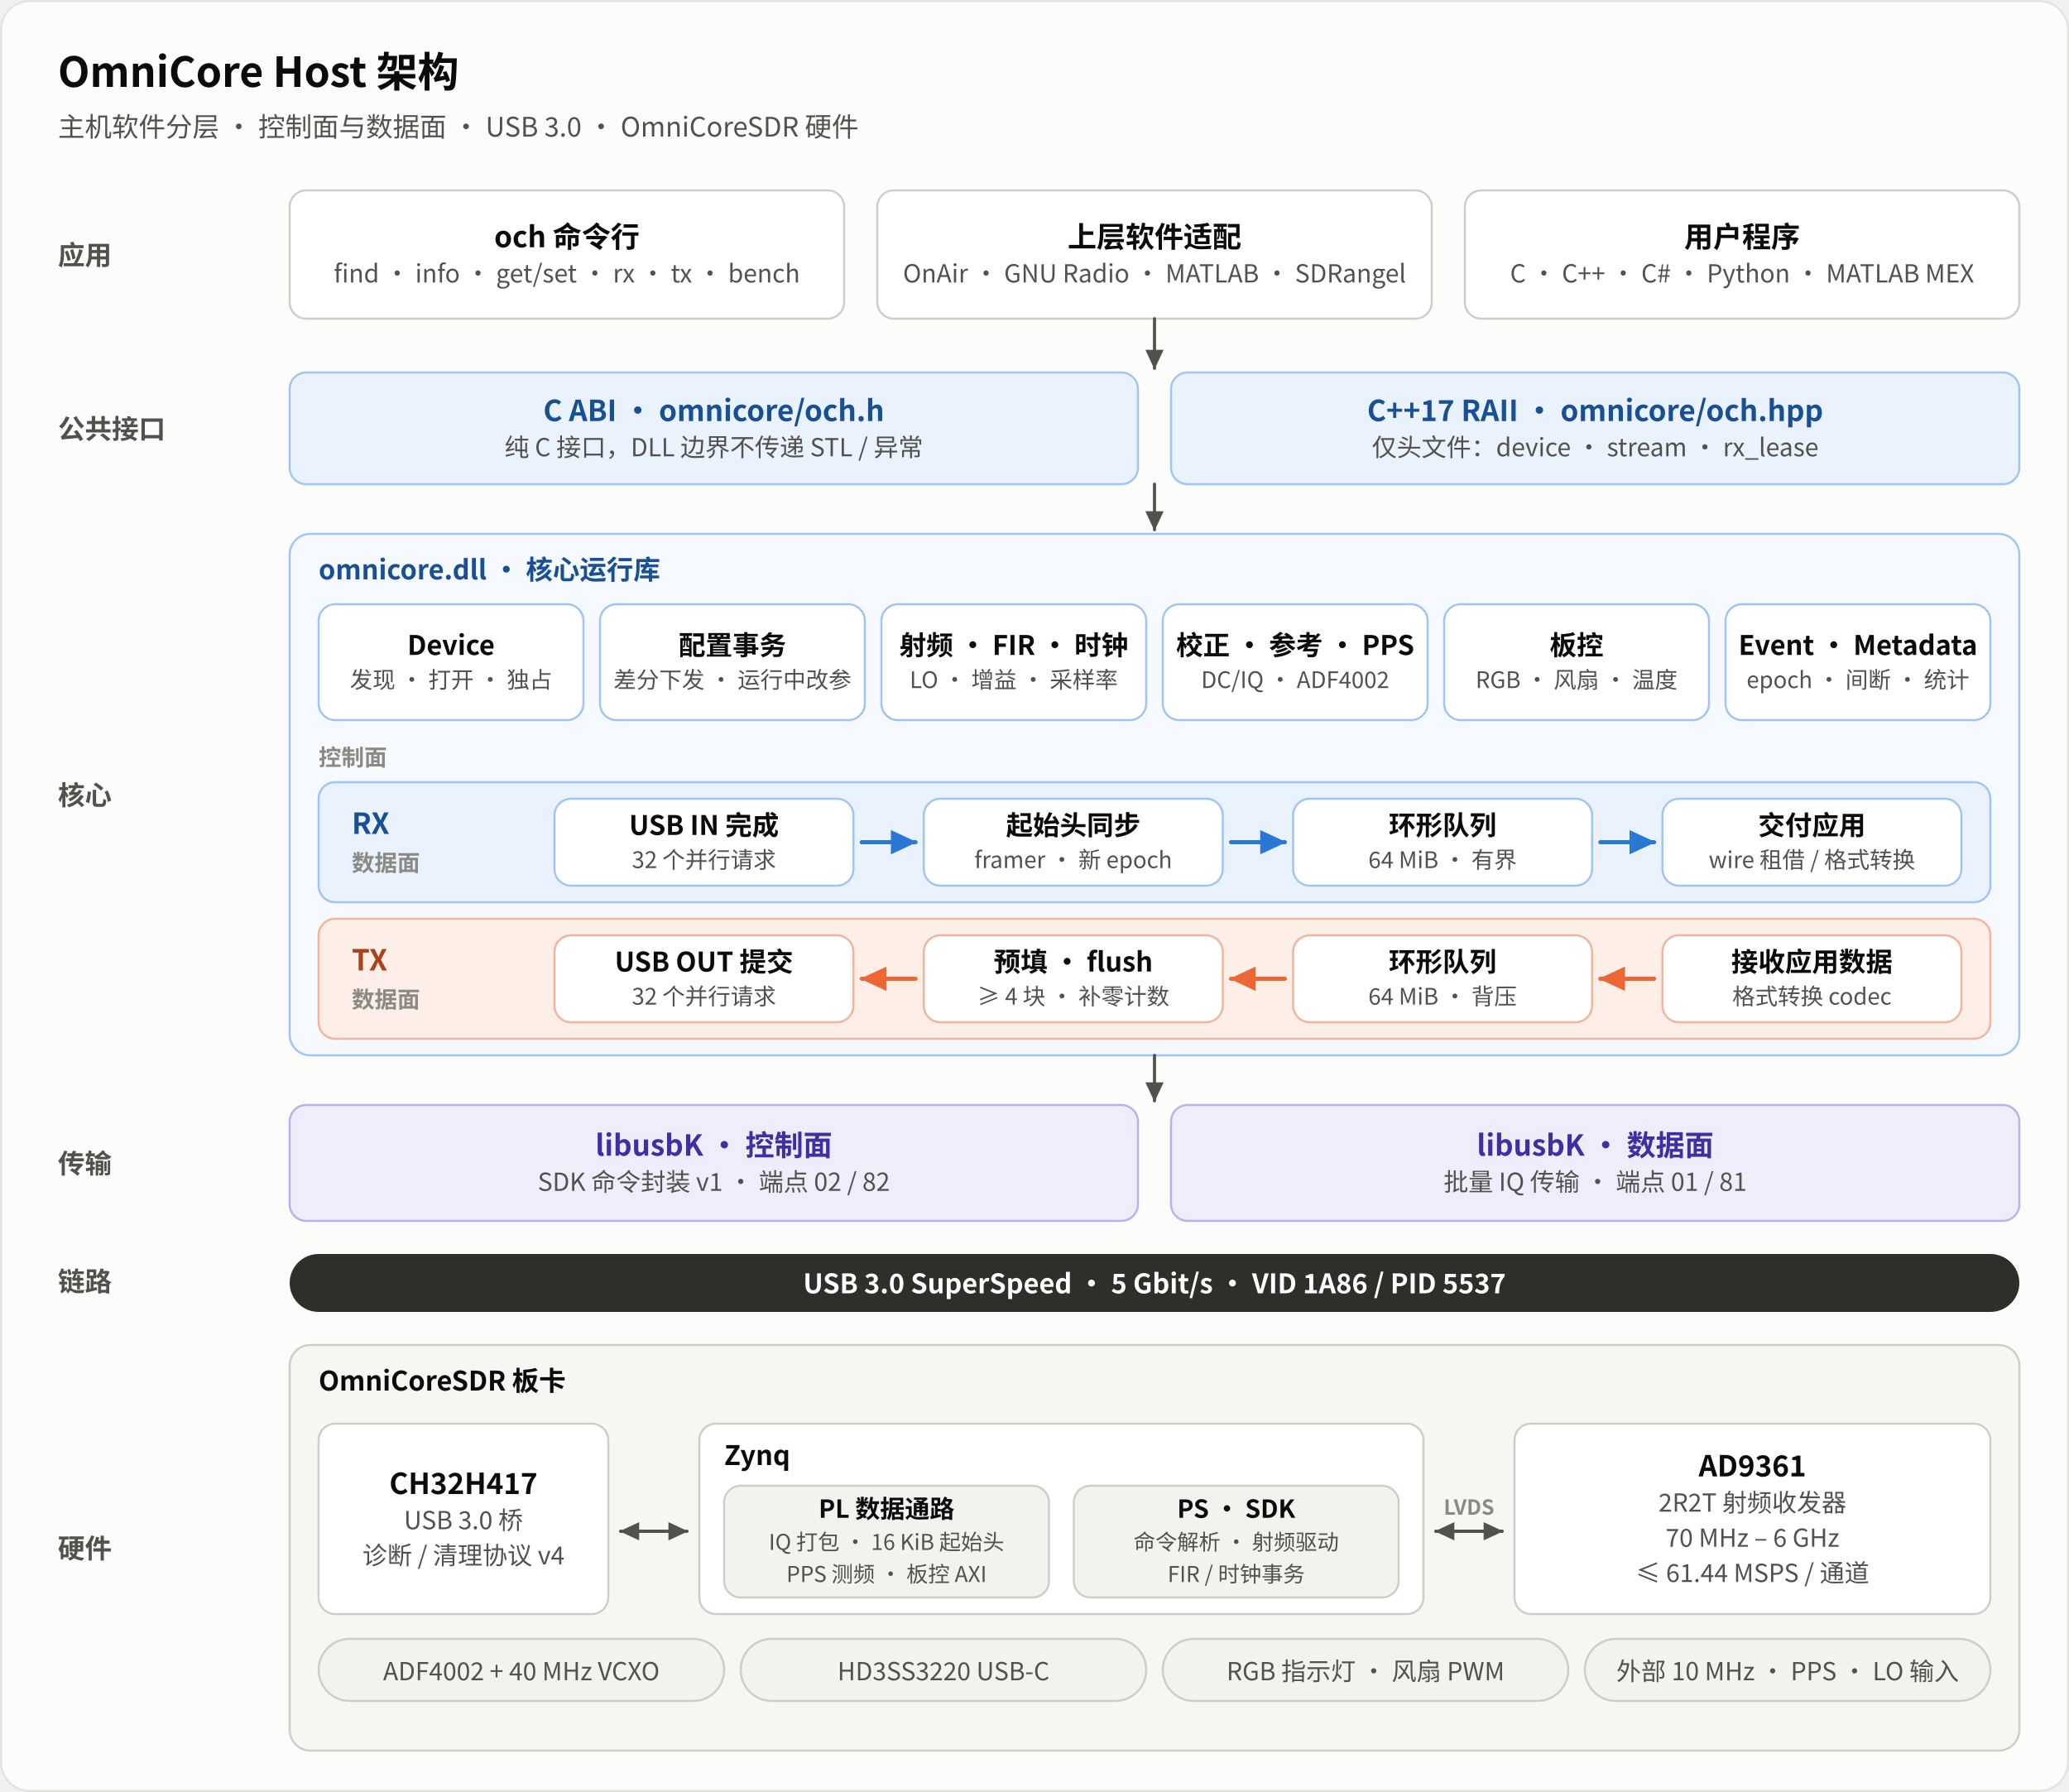
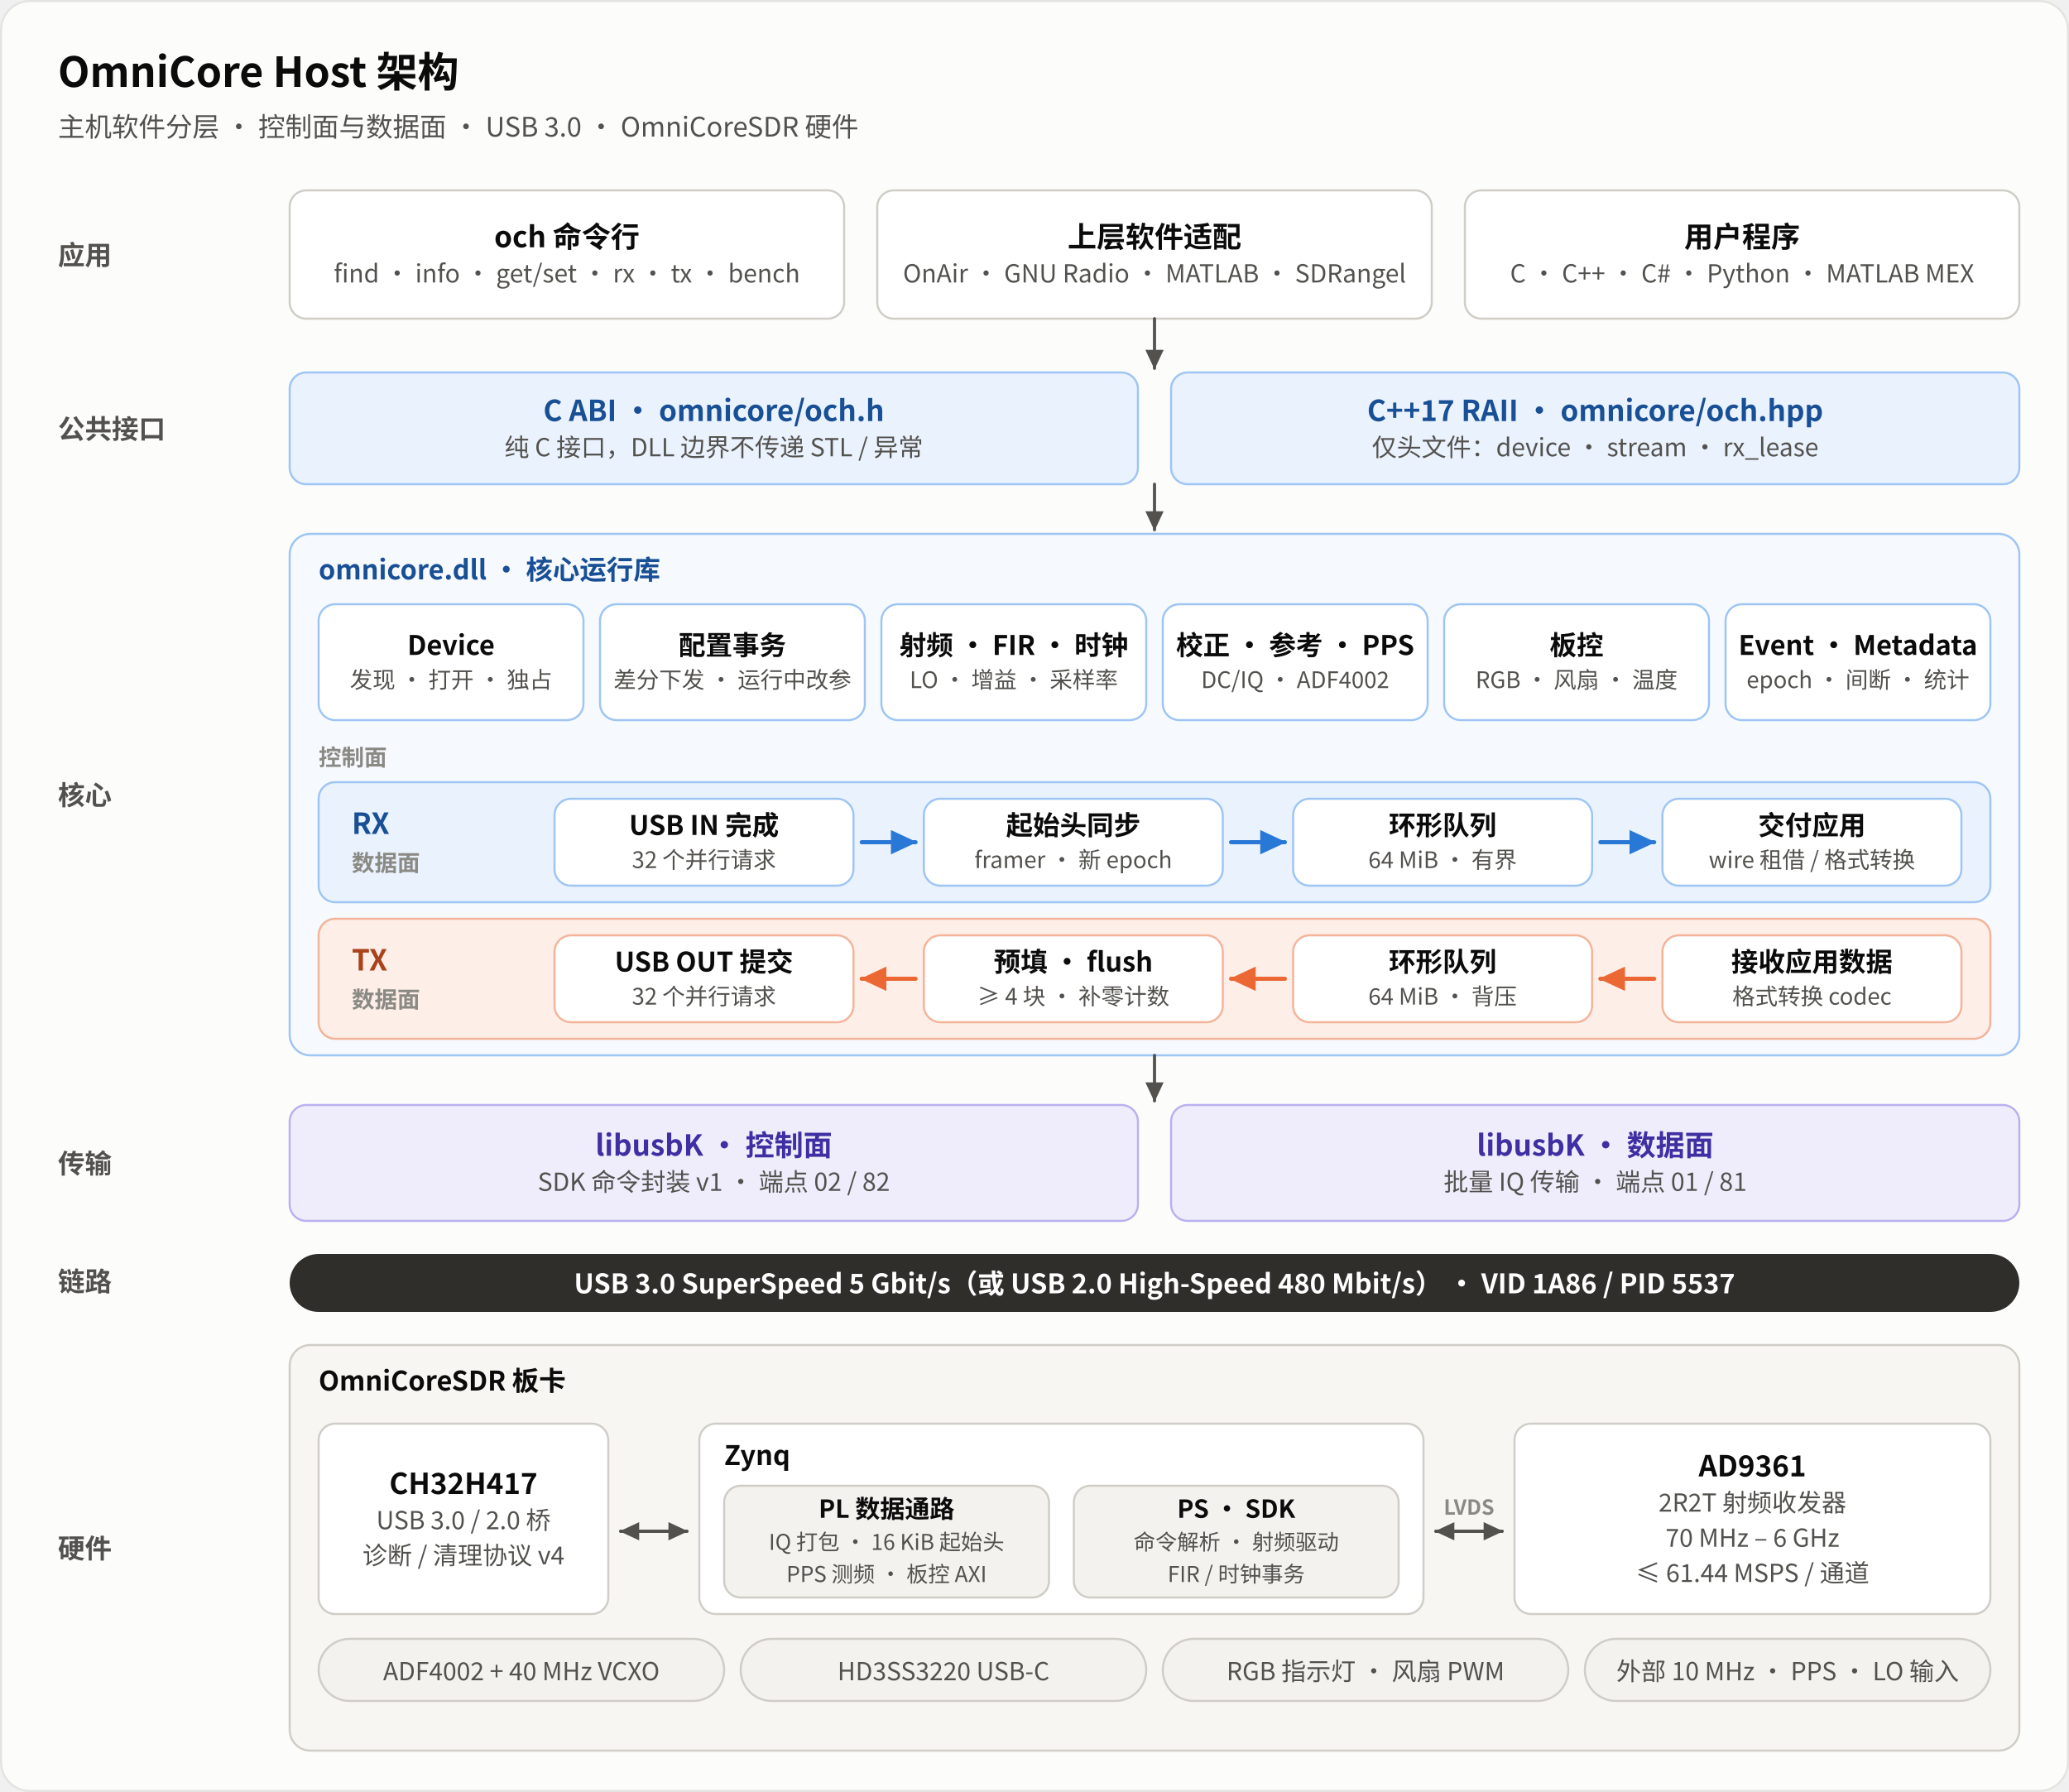
<svg xmlns="http://www.w3.org/2000/svg" width="1000" height="866" viewBox="0 0 1000 866" role="img" aria-labelledby="t d">
  <defs>
    <marker id="a-ink" viewBox="0 0 10 10" refX="8.5" refY="5" markerWidth="7" markerHeight="7" orient="auto-start-reverse">
      <path d="M0,0.8 L9,5 L0,9.2 Z" fill="#52514e" />
    </marker>
    <marker id="a-blue" viewBox="0 0 10 10" refX="8.5" refY="5" markerWidth="7" markerHeight="7" orient="auto-start-reverse">
      <path d="M0,0.8 L9,5 L0,9.2 Z" fill="#2a78d6" />
    </marker>
    <marker id="a-orange" viewBox="0 0 10 10" refX="8.5" refY="5" markerWidth="7" markerHeight="7" orient="auto-start-reverse">
      <path d="M0,0.8 L9,5 L0,9.2 Z" fill="#eb6834" />
    </marker>
    <marker id="a-muted" viewBox="0 0 10 10" refX="8.5" refY="5" markerWidth="7" markerHeight="7" orient="auto-start-reverse">
      <path d="M0,0.8 L9,5 L0,9.2 Z" fill="#8a8984" />
    </marker>
    <marker id="a-aqua" viewBox="0 0 10 10" refX="8.5" refY="5" markerWidth="7" markerHeight="7" orient="auto-start-reverse">
      <path d="M0,0.8 L9,5 L0,9.2 Z" fill="#1baf7a" />
    </marker>
    <marker id="a-violet" viewBox="0 0 10 10" refX="8.5" refY="5" markerWidth="7" markerHeight="7" orient="auto-start-reverse">
      <path d="M0,0.8 L9,5 L0,9.2 Z" fill="#6250d6" />
    </marker>
  </defs>
  <rect x="0.5" y="0.5" width="999" height="865" rx="14" fill="#fcfcfb" stroke="#e4e3df" />
  <text x="28" y="42" font-family="'Segoe UI','Microsoft YaHei','PingFang SC','Noto Sans CJK SC','Noto Sans SC',sans-serif" font-size="20" font-weight="700" fill="#0b0b0b" text-anchor="start">OmniCore Host 架构</text>
  <text x="28" y="66" font-family="'Segoe UI','Microsoft YaHei','PingFang SC','Noto Sans CJK SC','Noto Sans SC',sans-serif" font-size="13" font-weight="400" fill="#52514e" text-anchor="start">主机软件分层 · 控制面与数据面 · USB 3.0 · OmniCoreSDR 硬件</text>
  <text x="28" y="128.0" font-family="'Segoe UI','Microsoft YaHei','PingFang SC','Noto Sans CJK SC','Noto Sans SC',sans-serif" font-size="13" font-weight="600" fill="#52514e" text-anchor="start">应用</text>
  <rect x="140.0" y="92" width="268.0" height="62" rx="8" fill="#ffffff" stroke="#cfcdc6" stroke-width="1" />
  <text x="274.0" y="119.5" font-family="'Segoe UI','Microsoft YaHei','PingFang SC','Noto Sans CJK SC','Noto Sans SC',sans-serif" font-size="14" font-weight="600" fill="#0b0b0b" text-anchor="middle">och 命令行</text>
  <text x="274.0" y="136.5" font-family="'Segoe UI','Microsoft YaHei','PingFang SC','Noto Sans CJK SC','Noto Sans SC',sans-serif" font-size="12" font-weight="400" fill="#52514e" text-anchor="middle">find · info · get/set · rx · tx · bench</text>
  <rect x="424.0" y="92" width="268.0" height="62" rx="8" fill="#ffffff" stroke="#cfcdc6" stroke-width="1" />
  <text x="558.0" y="119.5" font-family="'Segoe UI','Microsoft YaHei','PingFang SC','Noto Sans CJK SC','Noto Sans SC',sans-serif" font-size="14" font-weight="600" fill="#0b0b0b" text-anchor="middle">上层软件适配</text>
  <text x="558.0" y="136.5" font-family="'Segoe UI','Microsoft YaHei','PingFang SC','Noto Sans CJK SC','Noto Sans SC',sans-serif" font-size="12" font-weight="400" fill="#52514e" text-anchor="middle">OnAir · GNU Radio · MATLAB · SDRangel</text>
  <rect x="708.0" y="92" width="268.0" height="62" rx="8" fill="#ffffff" stroke="#cfcdc6" stroke-width="1" />
  <text x="842.0" y="119.5" font-family="'Segoe UI','Microsoft YaHei','PingFang SC','Noto Sans CJK SC','Noto Sans SC',sans-serif" font-size="14" font-weight="600" fill="#0b0b0b" text-anchor="middle">用户程序</text>
  <text x="842.0" y="136.5" font-family="'Segoe UI','Microsoft YaHei','PingFang SC','Noto Sans CJK SC','Noto Sans SC',sans-serif" font-size="12" font-weight="400" fill="#52514e" text-anchor="middle">C · C++ · C# · Python · MATLAB MEX</text>
  <line x1="558.0" y1="154" x2="558.0" y2="178" stroke="#52514e" stroke-width="1.5" stroke-linecap="round" marker-end="url(#a-ink)" />
  <text x="28" y="212.0" font-family="'Segoe UI','Microsoft YaHei','PingFang SC','Noto Sans CJK SC','Noto Sans SC',sans-serif" font-size="13" font-weight="600" fill="#52514e" text-anchor="start">公共接口</text>
  <rect x="140" y="180" width="410.0" height="54" rx="8" fill="#eaf2fd" stroke="#9ec5f4" stroke-width="1" />
  <text x="345.0" y="203.5" font-family="'Segoe UI','Microsoft YaHei','PingFang SC','Noto Sans CJK SC','Noto Sans SC',sans-serif" font-size="14" font-weight="600" fill="#184f95" text-anchor="middle">C ABI  ·  omnicore/och.h</text>
  <text x="345.0" y="220.5" font-family="'Segoe UI','Microsoft YaHei','PingFang SC','Noto Sans CJK SC','Noto Sans SC',sans-serif" font-size="12" font-weight="400" fill="#52514e" text-anchor="middle">纯 C 接口，DLL 边界不传递 STL / 异常</text>
  <rect x="566.0" y="180" width="410.0" height="54" rx="8" fill="#eaf2fd" stroke="#9ec5f4" stroke-width="1" />
  <text x="771.0" y="203.5" font-family="'Segoe UI','Microsoft YaHei','PingFang SC','Noto Sans CJK SC','Noto Sans SC',sans-serif" font-size="14" font-weight="600" fill="#184f95" text-anchor="middle">C++17 RAII  ·  omnicore/och.hpp</text>
  <text x="771.0" y="220.5" font-family="'Segoe UI','Microsoft YaHei','PingFang SC','Noto Sans CJK SC','Noto Sans SC',sans-serif" font-size="12" font-weight="400" fill="#52514e" text-anchor="middle">仅头文件：device · stream · rx_lease</text>
  <line x1="558.0" y1="234" x2="558.0" y2="256" stroke="#52514e" stroke-width="1.5" stroke-linecap="round" marker-end="url(#a-ink)" />
  <text x="28" y="389.0" font-family="'Segoe UI','Microsoft YaHei','PingFang SC','Noto Sans CJK SC','Noto Sans SC',sans-serif" font-size="13" font-weight="600" fill="#52514e" text-anchor="start">核心</text>
  <rect x="140" y="258" width="836" height="252" rx="10" fill="#f6f9fe" stroke="#9ec5f4" stroke-width="1" />
  <text x="154" y="280" font-family="'Segoe UI','Microsoft YaHei','PingFang SC','Noto Sans CJK SC','Noto Sans SC',sans-serif" font-size="13" font-weight="700" fill="#184f95" text-anchor="start">omnicore.dll  ·  核心运行库</text>
  <rect x="154.0" y="292" width="128.0" height="56" rx="8" fill="#ffffff" stroke="#9ec5f4" stroke-width="1" />
  <text x="218.0" y="316.5" font-family="'Segoe UI','Microsoft YaHei','PingFang SC','Noto Sans CJK SC','Noto Sans SC',sans-serif" font-size="13" font-weight="600" fill="#0b0b0b" text-anchor="middle">Device</text>
  <text x="218.0" y="332.5" font-family="'Segoe UI','Microsoft YaHei','PingFang SC','Noto Sans CJK SC','Noto Sans SC',sans-serif" font-size="11" font-weight="400" fill="#52514e" text-anchor="middle">发现 · 打开 · 独占</text>
  <rect x="290.0" y="292" width="128.0" height="56" rx="8" fill="#ffffff" stroke="#9ec5f4" stroke-width="1" />
  <text x="354.0" y="316.5" font-family="'Segoe UI','Microsoft YaHei','PingFang SC','Noto Sans CJK SC','Noto Sans SC',sans-serif" font-size="13" font-weight="600" fill="#0b0b0b" text-anchor="middle">配置事务</text>
  <text x="354.0" y="332.5" font-family="'Segoe UI','Microsoft YaHei','PingFang SC','Noto Sans CJK SC','Noto Sans SC',sans-serif" font-size="11" font-weight="400" fill="#52514e" text-anchor="middle">差分下发 · 运行中改参</text>
  <rect x="426.0" y="292" width="128.0" height="56" rx="8" fill="#ffffff" stroke="#9ec5f4" stroke-width="1" />
  <text x="490.0" y="316.5" font-family="'Segoe UI','Microsoft YaHei','PingFang SC','Noto Sans CJK SC','Noto Sans SC',sans-serif" font-size="13" font-weight="600" fill="#0b0b0b" text-anchor="middle">射频 · FIR · 时钟</text>
  <text x="490.0" y="332.5" font-family="'Segoe UI','Microsoft YaHei','PingFang SC','Noto Sans CJK SC','Noto Sans SC',sans-serif" font-size="11" font-weight="400" fill="#52514e" text-anchor="middle">LO · 增益 · 采样率</text>
  <rect x="562.0" y="292" width="128.0" height="56" rx="8" fill="#ffffff" stroke="#9ec5f4" stroke-width="1" />
  <text x="626.0" y="316.5" font-family="'Segoe UI','Microsoft YaHei','PingFang SC','Noto Sans CJK SC','Noto Sans SC',sans-serif" font-size="13" font-weight="600" fill="#0b0b0b" text-anchor="middle">校正 · 参考 · PPS</text>
  <text x="626.0" y="332.5" font-family="'Segoe UI','Microsoft YaHei','PingFang SC','Noto Sans CJK SC','Noto Sans SC',sans-serif" font-size="11" font-weight="400" fill="#52514e" text-anchor="middle">DC/IQ · ADF4002</text>
  <rect x="698.0" y="292" width="128.0" height="56" rx="8" fill="#ffffff" stroke="#9ec5f4" stroke-width="1" />
  <text x="762.0" y="316.5" font-family="'Segoe UI','Microsoft YaHei','PingFang SC','Noto Sans CJK SC','Noto Sans SC',sans-serif" font-size="13" font-weight="600" fill="#0b0b0b" text-anchor="middle">板控</text>
  <text x="762.0" y="332.5" font-family="'Segoe UI','Microsoft YaHei','PingFang SC','Noto Sans CJK SC','Noto Sans SC',sans-serif" font-size="11" font-weight="400" fill="#52514e" text-anchor="middle">RGB · 风扇 · 温度</text>
  <rect x="834.0" y="292" width="128.0" height="56" rx="8" fill="#ffffff" stroke="#9ec5f4" stroke-width="1" />
  <text x="898.0" y="316.5" font-family="'Segoe UI','Microsoft YaHei','PingFang SC','Noto Sans CJK SC','Noto Sans SC',sans-serif" font-size="13" font-weight="600" fill="#0b0b0b" text-anchor="middle">Event · Metadata</text>
  <text x="898.0" y="332.5" font-family="'Segoe UI','Microsoft YaHei','PingFang SC','Noto Sans CJK SC','Noto Sans SC',sans-serif" font-size="11" font-weight="400" fill="#52514e" text-anchor="middle">epoch · 间断 · 统计</text>
  <text x="154" y="370" font-family="'Segoe UI','Microsoft YaHei','PingFang SC','Noto Sans CJK SC','Noto Sans SC',sans-serif" font-size="11" font-weight="600" fill="#8a8984" text-anchor="start">控制面</text>
  <rect x="154" y="378" width="808" height="58" rx="8" fill="#eaf2fd" stroke="#9ec5f4" stroke-width="1" />
  <text x="170" y="403" font-family="'Segoe UI','Microsoft YaHei','PingFang SC','Noto Sans CJK SC','Noto Sans SC',sans-serif" font-size="14" font-weight="700" fill="#184f95" text-anchor="start">RX</text>
  <text x="170" y="421" font-family="'Segoe UI','Microsoft YaHei','PingFang SC','Noto Sans CJK SC','Noto Sans SC',sans-serif" font-size="11" font-weight="600" fill="#8a8984" text-anchor="start">数据面</text>
  <rect x="268.0" y="386" width="144.5" height="42" rx="8" fill="#ffffff" stroke="#9ec5f4" stroke-width="1" />
  <text x="340.25" y="403.5" font-family="'Segoe UI','Microsoft YaHei','PingFang SC','Noto Sans CJK SC','Noto Sans SC',sans-serif" font-size="13" font-weight="600" fill="#0b0b0b" text-anchor="middle">USB IN 完成</text>
  <text x="340.25" y="419.5" font-family="'Segoe UI','Microsoft YaHei','PingFang SC','Noto Sans CJK SC','Noto Sans SC',sans-serif" font-size="11" font-weight="400" fill="#52514e" text-anchor="middle">32 个并行请求</text>
  <line x1="416.5" y1="407" x2="442.5" y2="407" stroke="#2a78d6" stroke-width="2" stroke-linecap="round" marker-end="url(#a-blue)" />
  <rect x="446.5" y="386" width="144.5" height="42" rx="8" fill="#ffffff" stroke="#9ec5f4" stroke-width="1" />
  <text x="518.75" y="403.5" font-family="'Segoe UI','Microsoft YaHei','PingFang SC','Noto Sans CJK SC','Noto Sans SC',sans-serif" font-size="13" font-weight="600" fill="#0b0b0b" text-anchor="middle">起始头同步</text>
  <text x="518.75" y="419.5" font-family="'Segoe UI','Microsoft YaHei','PingFang SC','Noto Sans CJK SC','Noto Sans SC',sans-serif" font-size="11" font-weight="400" fill="#52514e" text-anchor="middle">framer · 新 epoch</text>
  <line x1="595.0" y1="407" x2="621.0" y2="407" stroke="#2a78d6" stroke-width="2" stroke-linecap="round" marker-end="url(#a-blue)" />
  <rect x="625.0" y="386" width="144.5" height="42" rx="8" fill="#ffffff" stroke="#9ec5f4" stroke-width="1" />
  <text x="697.25" y="403.5" font-family="'Segoe UI','Microsoft YaHei','PingFang SC','Noto Sans CJK SC','Noto Sans SC',sans-serif" font-size="13" font-weight="600" fill="#0b0b0b" text-anchor="middle">环形队列</text>
  <text x="697.25" y="419.5" font-family="'Segoe UI','Microsoft YaHei','PingFang SC','Noto Sans CJK SC','Noto Sans SC',sans-serif" font-size="11" font-weight="400" fill="#52514e" text-anchor="middle">64 MiB · 有界</text>
  <line x1="773.5" y1="407" x2="799.5" y2="407" stroke="#2a78d6" stroke-width="2" stroke-linecap="round" marker-end="url(#a-blue)" />
  <rect x="803.5" y="386" width="144.5" height="42" rx="8" fill="#ffffff" stroke="#9ec5f4" stroke-width="1" />
  <text x="875.75" y="403.5" font-family="'Segoe UI','Microsoft YaHei','PingFang SC','Noto Sans CJK SC','Noto Sans SC',sans-serif" font-size="13" font-weight="600" fill="#0b0b0b" text-anchor="middle">交付应用</text>
  <text x="875.75" y="419.5" font-family="'Segoe UI','Microsoft YaHei','PingFang SC','Noto Sans CJK SC','Noto Sans SC',sans-serif" font-size="11" font-weight="400" fill="#52514e" text-anchor="middle">wire 租借 / 格式转换</text>
  <rect x="154" y="444" width="808" height="58" rx="8" fill="#fdeee7" stroke="#f3b49a" stroke-width="1" />
  <text x="170" y="469" font-family="'Segoe UI','Microsoft YaHei','PingFang SC','Noto Sans CJK SC','Noto Sans SC',sans-serif" font-size="14" font-weight="700" fill="#a8431b" text-anchor="start">TX</text>
  <text x="170" y="487" font-family="'Segoe UI','Microsoft YaHei','PingFang SC','Noto Sans CJK SC','Noto Sans SC',sans-serif" font-size="11" font-weight="600" fill="#8a8984" text-anchor="start">数据面</text>
  <rect x="268.0" y="452" width="144.5" height="42" rx="8" fill="#ffffff" stroke="#f3b49a" stroke-width="1" />
  <text x="340.25" y="469.5" font-family="'Segoe UI','Microsoft YaHei','PingFang SC','Noto Sans CJK SC','Noto Sans SC',sans-serif" font-size="13" font-weight="600" fill="#0b0b0b" text-anchor="middle">USB OUT 提交</text>
  <text x="340.25" y="485.5" font-family="'Segoe UI','Microsoft YaHei','PingFang SC','Noto Sans CJK SC','Noto Sans SC',sans-serif" font-size="11" font-weight="400" fill="#52514e" text-anchor="middle">32 个并行请求</text>
  <line x1="442.5" y1="473" x2="416.5" y2="473" stroke="#eb6834" stroke-width="2" stroke-linecap="round" marker-end="url(#a-orange)" />
  <rect x="446.5" y="452" width="144.5" height="42" rx="8" fill="#ffffff" stroke="#f3b49a" stroke-width="1" />
  <text x="518.75" y="469.5" font-family="'Segoe UI','Microsoft YaHei','PingFang SC','Noto Sans CJK SC','Noto Sans SC',sans-serif" font-size="13" font-weight="600" fill="#0b0b0b" text-anchor="middle">预填 · flush</text>
  <text x="518.75" y="485.5" font-family="'Segoe UI','Microsoft YaHei','PingFang SC','Noto Sans CJK SC','Noto Sans SC',sans-serif" font-size="11" font-weight="400" fill="#52514e" text-anchor="middle">≥ 4 块 · 补零计数</text>
  <line x1="621.0" y1="473" x2="595.0" y2="473" stroke="#eb6834" stroke-width="2" stroke-linecap="round" marker-end="url(#a-orange)" />
  <rect x="625.0" y="452" width="144.5" height="42" rx="8" fill="#ffffff" stroke="#f3b49a" stroke-width="1" />
  <text x="697.25" y="469.5" font-family="'Segoe UI','Microsoft YaHei','PingFang SC','Noto Sans CJK SC','Noto Sans SC',sans-serif" font-size="13" font-weight="600" fill="#0b0b0b" text-anchor="middle">环形队列</text>
  <text x="697.25" y="485.5" font-family="'Segoe UI','Microsoft YaHei','PingFang SC','Noto Sans CJK SC','Noto Sans SC',sans-serif" font-size="11" font-weight="400" fill="#52514e" text-anchor="middle">64 MiB · 背压</text>
  <line x1="799.5" y1="473" x2="773.5" y2="473" stroke="#eb6834" stroke-width="2" stroke-linecap="round" marker-end="url(#a-orange)" />
  <rect x="803.5" y="452" width="144.5" height="42" rx="8" fill="#ffffff" stroke="#f3b49a" stroke-width="1" />
  <text x="875.75" y="469.5" font-family="'Segoe UI','Microsoft YaHei','PingFang SC','Noto Sans CJK SC','Noto Sans SC',sans-serif" font-size="13" font-weight="600" fill="#0b0b0b" text-anchor="middle">接收应用数据</text>
  <text x="875.75" y="485.5" font-family="'Segoe UI','Microsoft YaHei','PingFang SC','Noto Sans CJK SC','Noto Sans SC',sans-serif" font-size="11" font-weight="400" fill="#52514e" text-anchor="middle">格式转换 codec</text>
  <line x1="558.0" y1="510" x2="558.0" y2="532" stroke="#52514e" stroke-width="1.5" stroke-linecap="round" marker-end="url(#a-ink)" />
  <text x="28" y="567.0" font-family="'Segoe UI','Microsoft YaHei','PingFang SC','Noto Sans CJK SC','Noto Sans SC',sans-serif" font-size="13" font-weight="600" fill="#52514e" text-anchor="start">传输</text>
  <rect x="140" y="534" width="410.0" height="56" rx="8" fill="#efedfb" stroke="#b9b1ef" stroke-width="1" />
  <text x="345.0" y="558.5" font-family="'Segoe UI','Microsoft YaHei','PingFang SC','Noto Sans CJK SC','Noto Sans SC',sans-serif" font-size="14" font-weight="600" fill="#3f2fa3" text-anchor="middle">libusbK  ·  控制面</text>
  <text x="345.0" y="575.5" font-family="'Segoe UI','Microsoft YaHei','PingFang SC','Noto Sans CJK SC','Noto Sans SC',sans-serif" font-size="12" font-weight="400" fill="#52514e" text-anchor="middle">SDK 命令封装 v1 · 端点 02 / 82</text>
  <rect x="566.0" y="534" width="410.0" height="56" rx="8" fill="#efedfb" stroke="#b9b1ef" stroke-width="1" />
  <text x="771.0" y="558.5" font-family="'Segoe UI','Microsoft YaHei','PingFang SC','Noto Sans CJK SC','Noto Sans SC',sans-serif" font-size="14" font-weight="600" fill="#3f2fa3" text-anchor="middle">libusbK  ·  数据面</text>
  <text x="771.0" y="575.5" font-family="'Segoe UI','Microsoft YaHei','PingFang SC','Noto Sans CJK SC','Noto Sans SC',sans-serif" font-size="12" font-weight="400" fill="#52514e" text-anchor="middle">批量 IQ 传输 · 端点 01 / 81</text>
  <text x="28" y="624.0" font-family="'Segoe UI','Microsoft YaHei','PingFang SC','Noto Sans CJK SC','Noto Sans SC',sans-serif" font-size="13" font-weight="600" fill="#52514e" text-anchor="start">链路</text>
  <rect x="140" y="606" width="836" height="28" rx="14" fill="#2f2e2b" />
-   <text x="558.0" y="625" font-family="'Segoe UI','Microsoft YaHei','PingFang SC','Noto Sans CJK SC','Noto Sans SC',sans-serif" font-size="13" font-weight="600" fill="#ffffff" text-anchor="middle">USB 3.0 SuperSpeed  ·  5 Gbit/s  ·  VID 1A86 / PID 5537</text>
+   <text x="558.0" y="625" font-family="'Segoe UI','Microsoft YaHei','PingFang SC','Noto Sans CJK SC','Noto Sans SC',sans-serif" font-size="13" font-weight="600" fill="#ffffff" text-anchor="middle">USB 3.0 SuperSpeed 5 Gbit/s（或 USB 2.0 High-Speed 480 Mbit/s）  ·  VID 1A86 / PID 5537</text>
  <text x="28" y="753.0" font-family="'Segoe UI','Microsoft YaHei','PingFang SC','Noto Sans CJK SC','Noto Sans SC',sans-serif" font-size="13" font-weight="600" fill="#52514e" text-anchor="start">硬件</text>
  <rect x="140" y="650" width="836" height="196" rx="10" fill="#f7f6f3" stroke="#cfcdc6" stroke-width="1" />
  <text x="154" y="672" font-family="'Segoe UI','Microsoft YaHei','PingFang SC','Noto Sans CJK SC','Noto Sans SC',sans-serif" font-size="13" font-weight="700" fill="#0b0b0b" text-anchor="start">OmniCoreSDR 板卡</text>
  <rect x="154" y="688" width="140" height="92" rx="8" fill="#ffffff" stroke="#cfcdc6" stroke-width="1" />
  <text x="224.0" y="722.0" font-family="'Segoe UI','Microsoft YaHei','PingFang SC','Noto Sans CJK SC','Noto Sans SC',sans-serif" font-size="14" font-weight="600" fill="#0b0b0b" text-anchor="middle">CH32H417</text>
-   <text x="224.0" y="739.0" font-family="'Segoe UI','Microsoft YaHei','PingFang SC','Noto Sans CJK SC','Noto Sans SC',sans-serif" font-size="12" font-weight="400" fill="#52514e" text-anchor="middle">USB 3.0 桥</text>
+   <text x="224.0" y="739.0" font-family="'Segoe UI','Microsoft YaHei','PingFang SC','Noto Sans CJK SC','Noto Sans SC',sans-serif" font-size="12" font-weight="400" fill="#52514e" text-anchor="middle">USB 3.0 / 2.0 桥</text>
  <text x="224.0" y="756.0" font-family="'Segoe UI','Microsoft YaHei','PingFang SC','Noto Sans CJK SC','Noto Sans SC',sans-serif" font-size="12" font-weight="400" fill="#52514e" text-anchor="middle">诊断 / 清理协议 v4</text>
  <rect x="338" y="688" width="350" height="92" rx="8" fill="#ffffff" stroke="#cfcdc6" stroke-width="1" />
  <text x="350" y="708" font-family="'Segoe UI','Microsoft YaHei','PingFang SC','Noto Sans CJK SC','Noto Sans SC',sans-serif" font-size="13" font-weight="700" fill="#0b0b0b" text-anchor="start">Zynq</text>
  <rect x="350" y="718" width="157.0" height="54" rx="8" fill="#f3f2ef" stroke="#cfcdc6" stroke-width="1" />
  <text x="428.5" y="733.5" font-family="'Segoe UI','Microsoft YaHei','PingFang SC','Noto Sans CJK SC','Noto Sans SC',sans-serif" font-size="12" font-weight="600" fill="#0b0b0b" text-anchor="middle">PL 数据通路</text>
  <text x="428.5" y="749.0" font-family="'Segoe UI','Microsoft YaHei','PingFang SC','Noto Sans CJK SC','Noto Sans SC',sans-serif" font-size="10.5" font-weight="400" fill="#52514e" text-anchor="middle">IQ 打包 · 16 KiB 起始头</text>
  <text x="428.5" y="764.5" font-family="'Segoe UI','Microsoft YaHei','PingFang SC','Noto Sans CJK SC','Noto Sans SC',sans-serif" font-size="10.5" font-weight="400" fill="#52514e" text-anchor="middle">PPS 测频 · 板控 AXI</text>
  <rect x="519.0" y="718" width="157.0" height="54" rx="8" fill="#f3f2ef" stroke="#cfcdc6" stroke-width="1" />
  <text x="597.5" y="733.5" font-family="'Segoe UI','Microsoft YaHei','PingFang SC','Noto Sans CJK SC','Noto Sans SC',sans-serif" font-size="12" font-weight="600" fill="#0b0b0b" text-anchor="middle">PS · SDK</text>
  <text x="597.5" y="749.0" font-family="'Segoe UI','Microsoft YaHei','PingFang SC','Noto Sans CJK SC','Noto Sans SC',sans-serif" font-size="10.5" font-weight="400" fill="#52514e" text-anchor="middle">命令解析 · 射频驱动</text>
  <text x="597.5" y="764.5" font-family="'Segoe UI','Microsoft YaHei','PingFang SC','Noto Sans CJK SC','Noto Sans SC',sans-serif" font-size="10.5" font-weight="400" fill="#52514e" text-anchor="middle">FIR / 时钟事务</text>
  <rect x="732" y="688" width="230" height="92" rx="8" fill="#ffffff" stroke="#cfcdc6" stroke-width="1" />
  <text x="847.0" y="713.5" font-family="'Segoe UI','Microsoft YaHei','PingFang SC','Noto Sans CJK SC','Noto Sans SC',sans-serif" font-size="14" font-weight="600" fill="#0b0b0b" text-anchor="middle">AD9361</text>
  <text x="847.0" y="730.5" font-family="'Segoe UI','Microsoft YaHei','PingFang SC','Noto Sans CJK SC','Noto Sans SC',sans-serif" font-size="12" font-weight="400" fill="#52514e" text-anchor="middle">2R2T 射频收发器</text>
  <text x="847.0" y="747.5" font-family="'Segoe UI','Microsoft YaHei','PingFang SC','Noto Sans CJK SC','Noto Sans SC',sans-serif" font-size="12" font-weight="400" fill="#52514e" text-anchor="middle">70 MHz – 6 GHz</text>
  <text x="847.0" y="764.5" font-family="'Segoe UI','Microsoft YaHei','PingFang SC','Noto Sans CJK SC','Noto Sans SC',sans-serif" font-size="12" font-weight="400" fill="#52514e" text-anchor="middle">≤ 61.44 MSPS / 通道</text>
  <line x1="300" y1="740" x2="332" y2="740" stroke="#52514e" stroke-width="1.5" stroke-linecap="round" marker-end="url(#a-ink)" />
  <line x1="332" y1="740" x2="300" y2="740" stroke="#52514e" stroke-width="1.5" stroke-linecap="round" marker-end="url(#a-ink)" />
  <text x="316.0" y="732" font-family="'Segoe UI','Microsoft YaHei','PingFang SC','Noto Sans CJK SC','Noto Sans SC',sans-serif" font-size="10" font-weight="600" fill="#8a8984" text-anchor="middle" />
  <line x1="694" y1="740" x2="726" y2="740" stroke="#52514e" stroke-width="1.5" stroke-linecap="round" marker-end="url(#a-ink)" />
  <line x1="726" y1="740" x2="694" y2="740" stroke="#52514e" stroke-width="1.5" stroke-linecap="round" marker-end="url(#a-ink)" />
  <text x="710.0" y="732" font-family="'Segoe UI','Microsoft YaHei','PingFang SC','Noto Sans CJK SC','Noto Sans SC',sans-serif" font-size="10" font-weight="600" fill="#8a8984" text-anchor="middle">LVDS</text>
  <rect x="154.0" y="792" width="196.0" height="30" rx="15" fill="#f3f2ef" stroke="#cfcdc6" stroke-width="1" />
  <text x="252.0" y="812" font-family="'Segoe UI','Microsoft YaHei','PingFang SC','Noto Sans CJK SC','Noto Sans SC',sans-serif" font-size="12" font-weight="500" fill="#52514e" text-anchor="middle">ADF4002 + 40 MHz VCXO</text>
  <rect x="358.0" y="792" width="196.0" height="30" rx="15" fill="#f3f2ef" stroke="#cfcdc6" stroke-width="1" />
  <text x="456.0" y="812" font-family="'Segoe UI','Microsoft YaHei','PingFang SC','Noto Sans CJK SC','Noto Sans SC',sans-serif" font-size="12" font-weight="500" fill="#52514e" text-anchor="middle">HD3SS3220 USB-C</text>
  <rect x="562.0" y="792" width="196.0" height="30" rx="15" fill="#f3f2ef" stroke="#cfcdc6" stroke-width="1" />
  <text x="660.0" y="812" font-family="'Segoe UI','Microsoft YaHei','PingFang SC','Noto Sans CJK SC','Noto Sans SC',sans-serif" font-size="12" font-weight="500" fill="#52514e" text-anchor="middle">RGB 指示灯 · 风扇 PWM</text>
  <rect x="766.0" y="792" width="196.0" height="30" rx="15" fill="#f3f2ef" stroke="#cfcdc6" stroke-width="1" />
  <text x="864.0" y="812" font-family="'Segoe UI','Microsoft YaHei','PingFang SC','Noto Sans CJK SC','Noto Sans SC',sans-serif" font-size="12" font-weight="500" fill="#52514e" text-anchor="middle">外部 10 MHz · PPS · LO 输入</text>
</svg>
